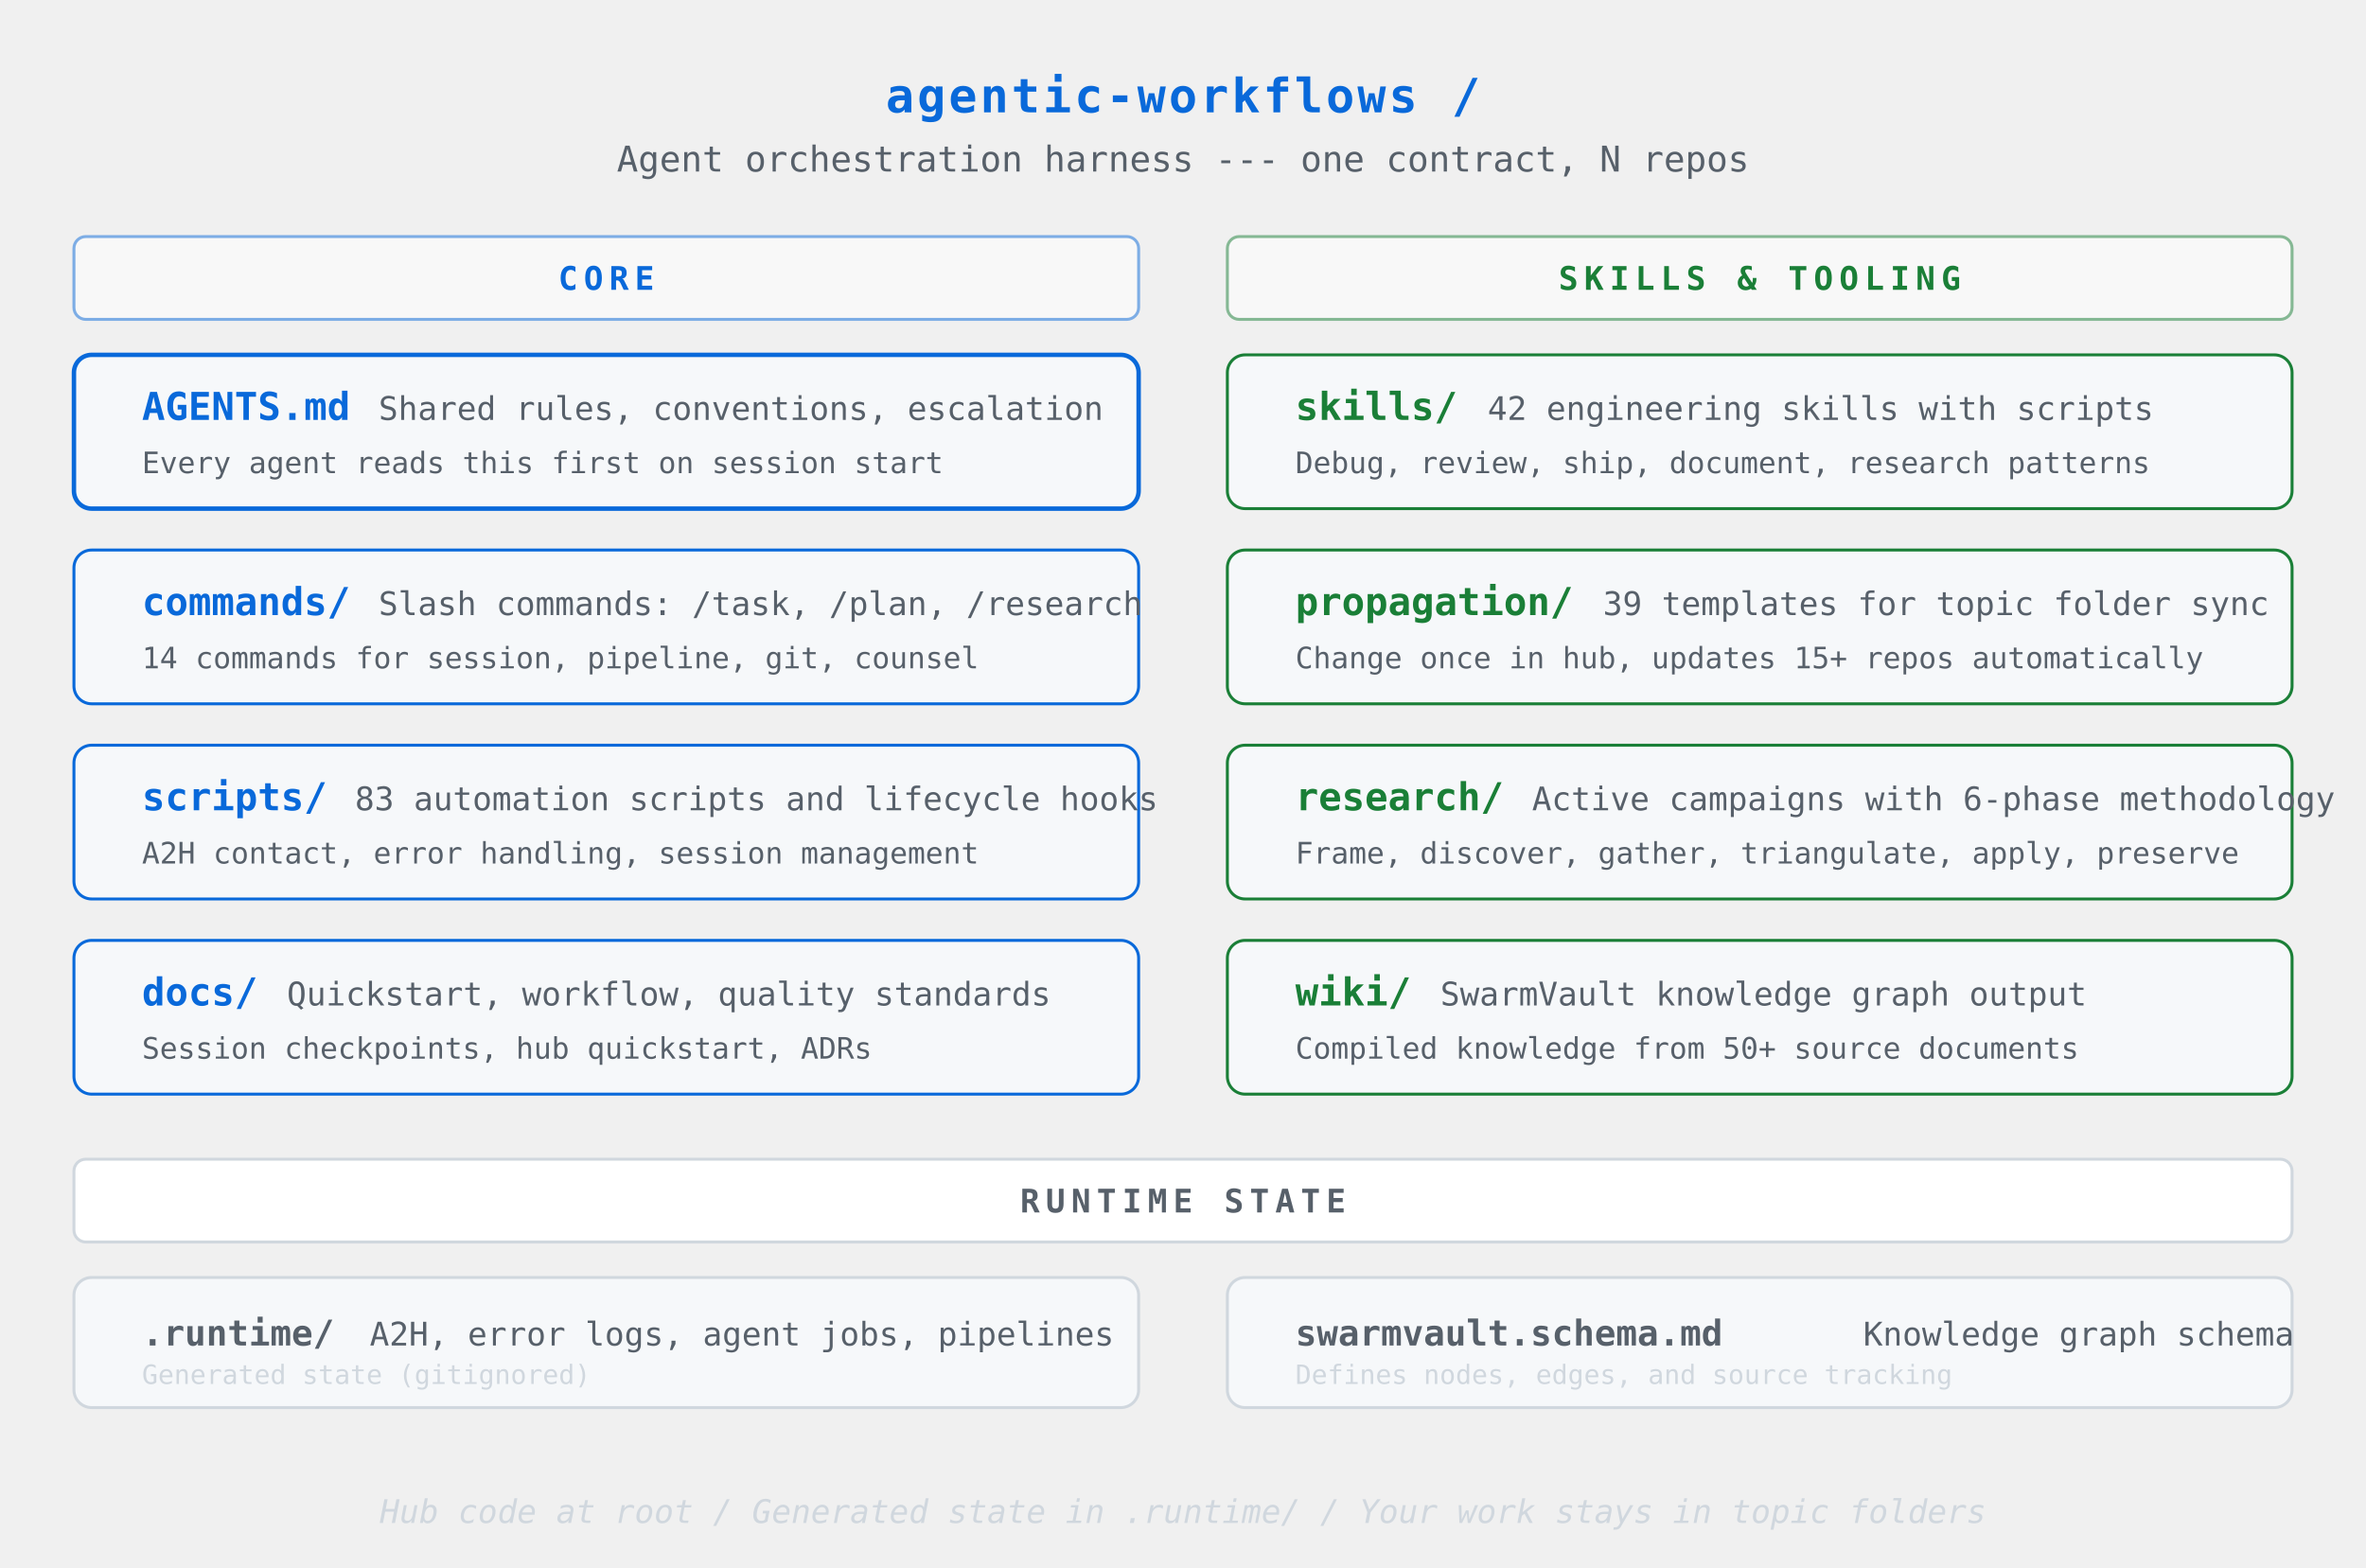
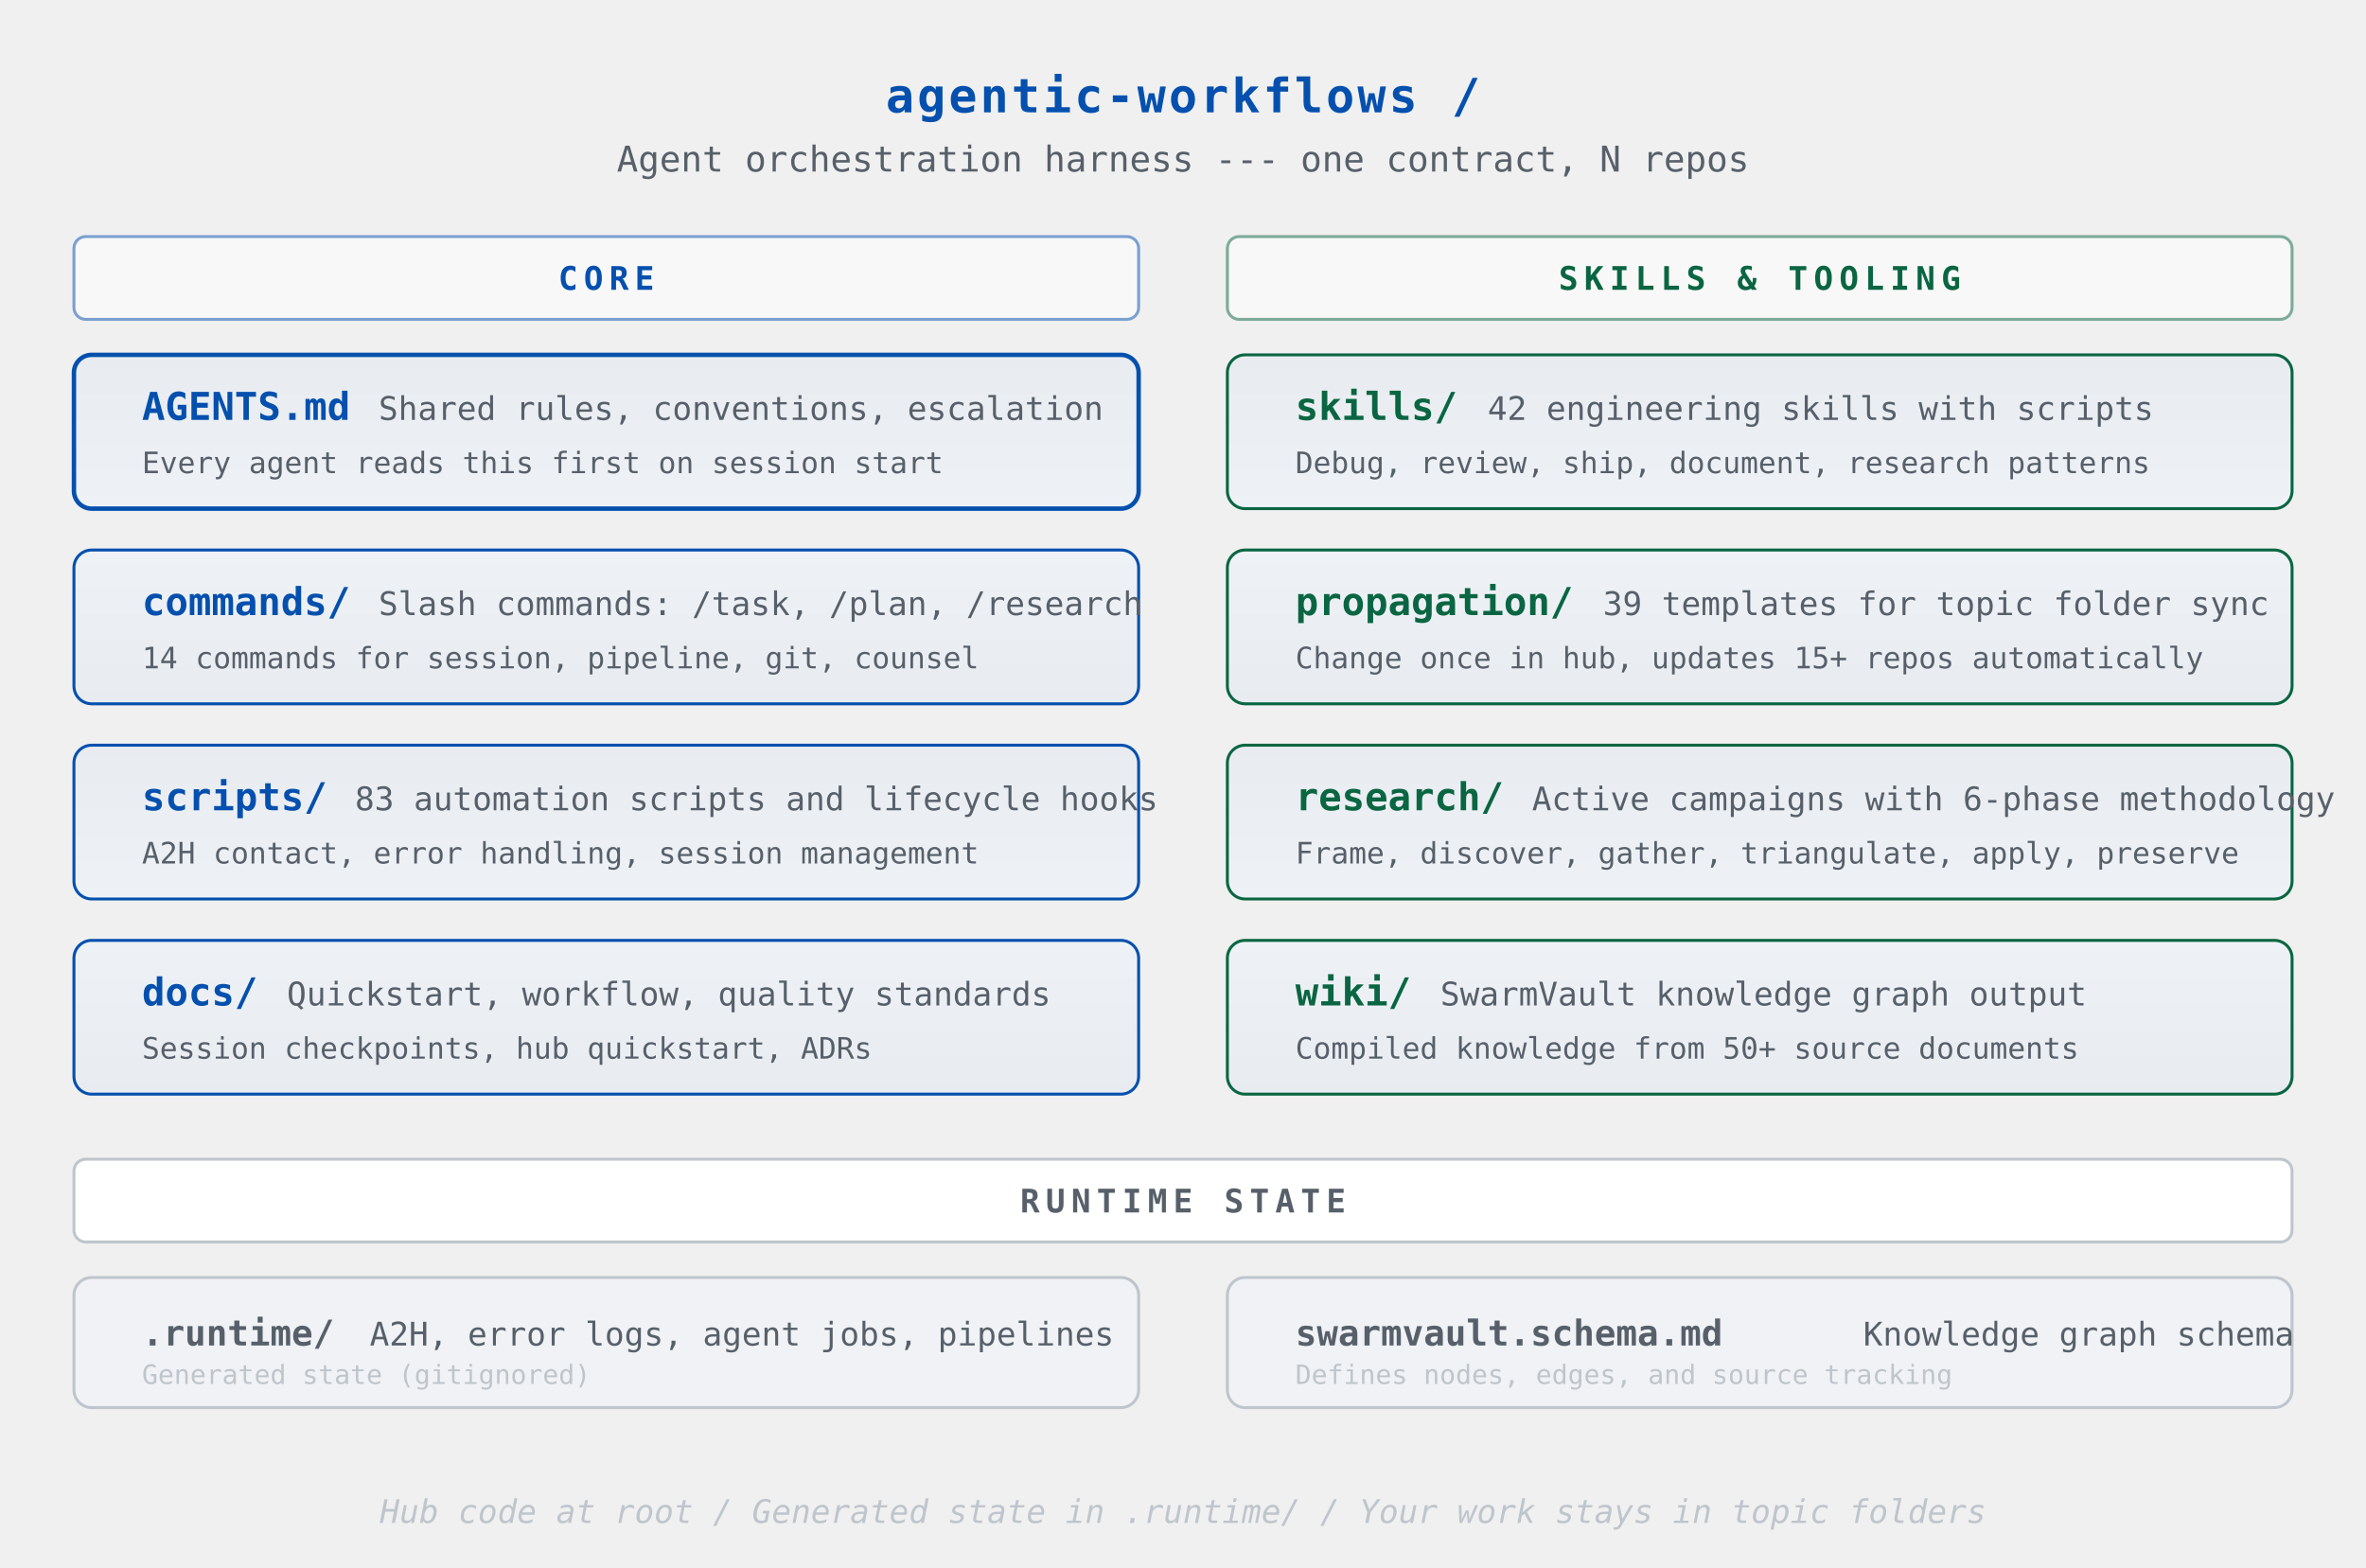
<svg xmlns="http://www.w3.org/2000/svg" viewBox="0 0 800 530" style="max-width:800px; font-family:ui-monospace,'Cascadia Code','Fira Code',monospace; background:#ffffff; border-radius:12px;border:1px solid #d0d7de;">
  <defs>
    <linearGradient id="coreHead" x1="0%" y1="0%" x2="100%" y2="100%">
-       <stop offset="0%" stop-color="#ddf4ff" />
-       <stop offset="100%" stop-color="#f6f8fa" />
+       <stop offset="0%" stop-color="#d0dce8" />
+       <stop offset="100%" stop-color="#e8ecf0" />
    </linearGradient>
    <linearGradient id="skillHead" x1="0%" y1="0%" x2="100%" y2="100%">
-       <stop offset="0%" stop-color="#dafbe1" />
-       <stop offset="100%" stop-color="#f6f8fa" />
+       <stop offset="0%" stop-color="#0a3a1a" />
+       <stop offset="100%" stop-color="#eef2f6" />
    </linearGradient>
    <linearGradient id="row1" x1="0%" y1="0%" x2="0%" y2="100%">
-       <stop offset="0%" stop-color="#f6f8fa" />
-       <stop offset="100%" stop-color="#f6f8fa" />
+       <stop offset="0%" stop-color="#e8ecf0" />
+       <stop offset="100%" stop-color="#eef2f6" />
    </linearGradient>
    <linearGradient id="row2" x1="0%" y1="0%" x2="0%" y2="100%">
-       <stop offset="0%" stop-color="#f6f8fa" />
-       <stop offset="100%" stop-color="#f6f8fa" />
+       <stop offset="0%" stop-color="#eef2f6" />
+       <stop offset="100%" stop-color="#e8ecf0" />
    </linearGradient>
  </defs>
-   <text x="400" y="38" fill="#0969da" font-size="16" font-weight="bold" text-anchor="middle" letter-spacing="1">agentic-workflows /</text>
+   <text x="400" y="38" fill="#0550ae" font-size="16" font-weight="bold" text-anchor="middle" letter-spacing="1">agentic-workflows /</text>
  <text x="400" y="58" fill="#57606a" font-size="12" text-anchor="middle">Agent orchestration harness --- one contract, N repos</text>
-   <rect x="25" y="80" width="360" height="28" rx="4" fill="#ffffff" stroke="#0969da" stroke-width="1" opacity="0.5" />
-   <text x="205" y="98" fill="#0969da" font-size="11" font-weight="bold" text-anchor="middle" letter-spacing="2">CORE</text>
-   <rect x="415" y="80" width="360" height="28" rx="4" fill="#ffffff" stroke="#1a7f37" stroke-width="1" opacity="0.5" />
-   <text x="595" y="98" fill="#1a7f37" font-size="11" font-weight="bold" text-anchor="middle" letter-spacing="2">SKILLS &amp; TOOLING</text>
-   <rect x="25" y="120" width="360" height="52" rx="6" fill="#f6f8fa" stroke="#0969da" stroke-width="1.5" />
-   <text x="48" y="142" fill="#0969da" font-size="13" font-weight="bold">AGENTS.md</text>
+   <rect x="25" y="80" width="360" height="28" rx="4" fill="#ffffff" stroke="#0550ae" stroke-width="1" opacity="0.5" />
+   <text x="205" y="98" fill="#0550ae" font-size="11" font-weight="bold" text-anchor="middle" letter-spacing="2">CORE</text>
+   <rect x="415" y="80" width="360" height="28" rx="4" fill="#ffffff" stroke="#0a6642" stroke-width="1" opacity="0.5" />
+   <text x="595" y="98" fill="#0a6642" font-size="11" font-weight="bold" text-anchor="middle" letter-spacing="2">SKILLS &amp; TOOLING</text>
+   <rect x="25" y="120" width="360" height="52" rx="6" fill="url(#row1)" stroke="#0550ae" stroke-width="1.5" />
+   <text x="48" y="142" fill="#0550ae" font-size="13" font-weight="bold">AGENTS.md</text>
  <text x="128" y="142" fill="#57606a" font-size="11">Shared rules, conventions, escalation</text>
  <text x="48" y="160" fill="#57606a" font-size="10">Every agent reads this first on session start</text>
-   <rect x="415" y="120" width="360" height="52" rx="6" fill="#f6f8fa" stroke="#1a7f37" stroke-width="1" />
-   <text x="438" y="142" fill="#1a7f37" font-size="13" font-weight="bold">skills/</text>
+   <rect x="415" y="120" width="360" height="52" rx="6" fill="url(#row1)" stroke="#0a6642" stroke-width="1" />
+   <text x="438" y="142" fill="#0a6642" font-size="13" font-weight="bold">skills/</text>
  <text x="503" y="142" fill="#57606a" font-size="11">42 engineering skills with scripts</text>
  <text x="438" y="160" fill="#57606a" font-size="10">Debug, review, ship, document, research patterns</text>
-   <rect x="25" y="186" width="360" height="52" rx="6" fill="#f6f8fa" stroke="#0969da" stroke-width="1" />
-   <text x="48" y="208" fill="#0969da" font-size="13" font-weight="bold">commands/</text>
+   <rect x="25" y="186" width="360" height="52" rx="6" fill="url(#row2)" stroke="#0550ae" stroke-width="1" />
+   <text x="48" y="208" fill="#0550ae" font-size="13" font-weight="bold">commands/</text>
  <text x="128" y="208" fill="#57606a" font-size="11">Slash commands: /task, /plan, /research</text>
  <text x="48" y="226" fill="#57606a" font-size="10">14 commands for session, pipeline, git, counsel</text>
-   <rect x="415" y="186" width="360" height="52" rx="6" fill="#f6f8fa" stroke="#1a7f37" stroke-width="1" />
-   <text x="438" y="208" fill="#1a7f37" font-size="13" font-weight="bold">propagation/</text>
+   <rect x="415" y="186" width="360" height="52" rx="6" fill="url(#row2)" stroke="#0a6642" stroke-width="1" />
+   <text x="438" y="208" fill="#0a6642" font-size="13" font-weight="bold">propagation/</text>
  <text x="542" y="208" fill="#57606a" font-size="11">39 templates for topic folder sync</text>
  <text x="438" y="226" fill="#57606a" font-size="10">Change once in hub, updates 15+ repos automatically</text>
-   <rect x="25" y="252" width="360" height="52" rx="6" fill="#f6f8fa" stroke="#0969da" stroke-width="1" />
-   <text x="48" y="274" fill="#0969da" font-size="13" font-weight="bold">scripts/</text>
+   <rect x="25" y="252" width="360" height="52" rx="6" fill="url(#row1)" stroke="#0550ae" stroke-width="1" />
+   <text x="48" y="274" fill="#0550ae" font-size="13" font-weight="bold">scripts/</text>
  <text x="120" y="274" fill="#57606a" font-size="11">83 automation scripts and lifecycle hooks</text>
  <text x="48" y="292" fill="#57606a" font-size="10">A2H contact, error handling, session management</text>
-   <rect x="415" y="252" width="360" height="52" rx="6" fill="#f6f8fa" stroke="#1a7f37" stroke-width="1" />
-   <text x="438" y="274" fill="#1a7f37" font-size="13" font-weight="bold">research/</text>
+   <rect x="415" y="252" width="360" height="52" rx="6" fill="url(#row1)" stroke="#0a6642" stroke-width="1" />
+   <text x="438" y="274" fill="#0a6642" font-size="13" font-weight="bold">research/</text>
  <text x="518" y="274" fill="#57606a" font-size="11">Active campaigns with 6-phase methodology</text>
  <text x="438" y="292" fill="#57606a" font-size="10">Frame, discover, gather, triangulate, apply, preserve</text>
-   <rect x="25" y="318" width="360" height="52" rx="6" fill="#f6f8fa" stroke="#0969da" stroke-width="1" />
-   <text x="48" y="340" fill="#0969da" font-size="13" font-weight="bold">docs/</text>
+   <rect x="25" y="318" width="360" height="52" rx="6" fill="url(#row2)" stroke="#0550ae" stroke-width="1" />
+   <text x="48" y="340" fill="#0550ae" font-size="13" font-weight="bold">docs/</text>
  <text x="97" y="340" fill="#57606a" font-size="11">Quickstart, workflow, quality standards</text>
  <text x="48" y="358" fill="#57606a" font-size="10">Session checkpoints, hub quickstart, ADRs</text>
-   <rect x="415" y="318" width="360" height="52" rx="6" fill="#f6f8fa" stroke="#1a7f37" stroke-width="1" />
-   <text x="438" y="340" fill="#1a7f37" font-size="13" font-weight="bold">wiki/</text>
+   <rect x="415" y="318" width="360" height="52" rx="6" fill="url(#row2)" stroke="#0a6642" stroke-width="1" />
+   <text x="438" y="340" fill="#0a6642" font-size="13" font-weight="bold">wiki/</text>
  <text x="487" y="340" fill="#57606a" font-size="11">SwarmVault knowledge graph output</text>
  <text x="438" y="358" fill="#57606a" font-size="10">Compiled knowledge from 50+ source documents</text>
-   <rect x="25" y="392" width="750" height="28" rx="4" fill="#ffffff" stroke="#d0d7de" stroke-width="1" />
+   <rect x="25" y="392" width="750" height="28" rx="4" fill="#ffffff" stroke="#bfc5cc" stroke-width="1" />
  <text x="400" y="410" fill="#57606a" font-size="11" font-weight="bold" text-anchor="middle" letter-spacing="2">RUNTIME STATE</text>
-   <rect x="25" y="432" width="360" height="44" rx="6" fill="#f6f8fa" stroke="#d0d7de" stroke-width="1" />
+   <rect x="25" y="432" width="360" height="44" rx="6" fill="#f0f2f5" stroke="#bfc5cc" stroke-width="1" />
  <text x="48" y="455" fill="#57606a" font-size="12" font-weight="bold">.runtime/</text>
  <text x="125" y="455" fill="#57606a" font-size="11">A2H, error logs, agent jobs, pipelines</text>
-   <text x="48" y="468" fill="#d0d7de" font-size="9">Generated state (gitignored)</text>
-   <rect x="415" y="432" width="360" height="44" rx="6" fill="#f6f8fa" stroke="#d0d7de" stroke-width="1" />
+   <text x="48" y="468" fill="#bfc5cc" font-size="9">Generated state (gitignored)</text>
+   <rect x="415" y="432" width="360" height="44" rx="6" fill="#f0f2f5" stroke="#bfc5cc" stroke-width="1" />
  <text x="438" y="455" fill="#57606a" font-size="12" font-weight="bold">swarmvault.schema.md</text>
  <text x="630" y="455" fill="#57606a" font-size="11">Knowledge graph schema</text>
-   <text x="438" y="468" fill="#d0d7de" font-size="9">Defines nodes, edges, and source tracking</text>
-   <text x="400" y="515" fill="#d0d7de" font-size="11" text-anchor="middle" font-style="italic">Hub code at root  /  Generated state in .runtime/  /  Your work stays in topic folders</text>
+   <text x="438" y="468" fill="#bfc5cc" font-size="9">Defines nodes, edges, and source tracking</text>
+   <text x="400" y="515" fill="#bfc5cc" font-size="11" text-anchor="middle" font-style="italic">Hub code at root  /  Generated state in .runtime/  /  Your work stays in topic folders</text>
</svg>
